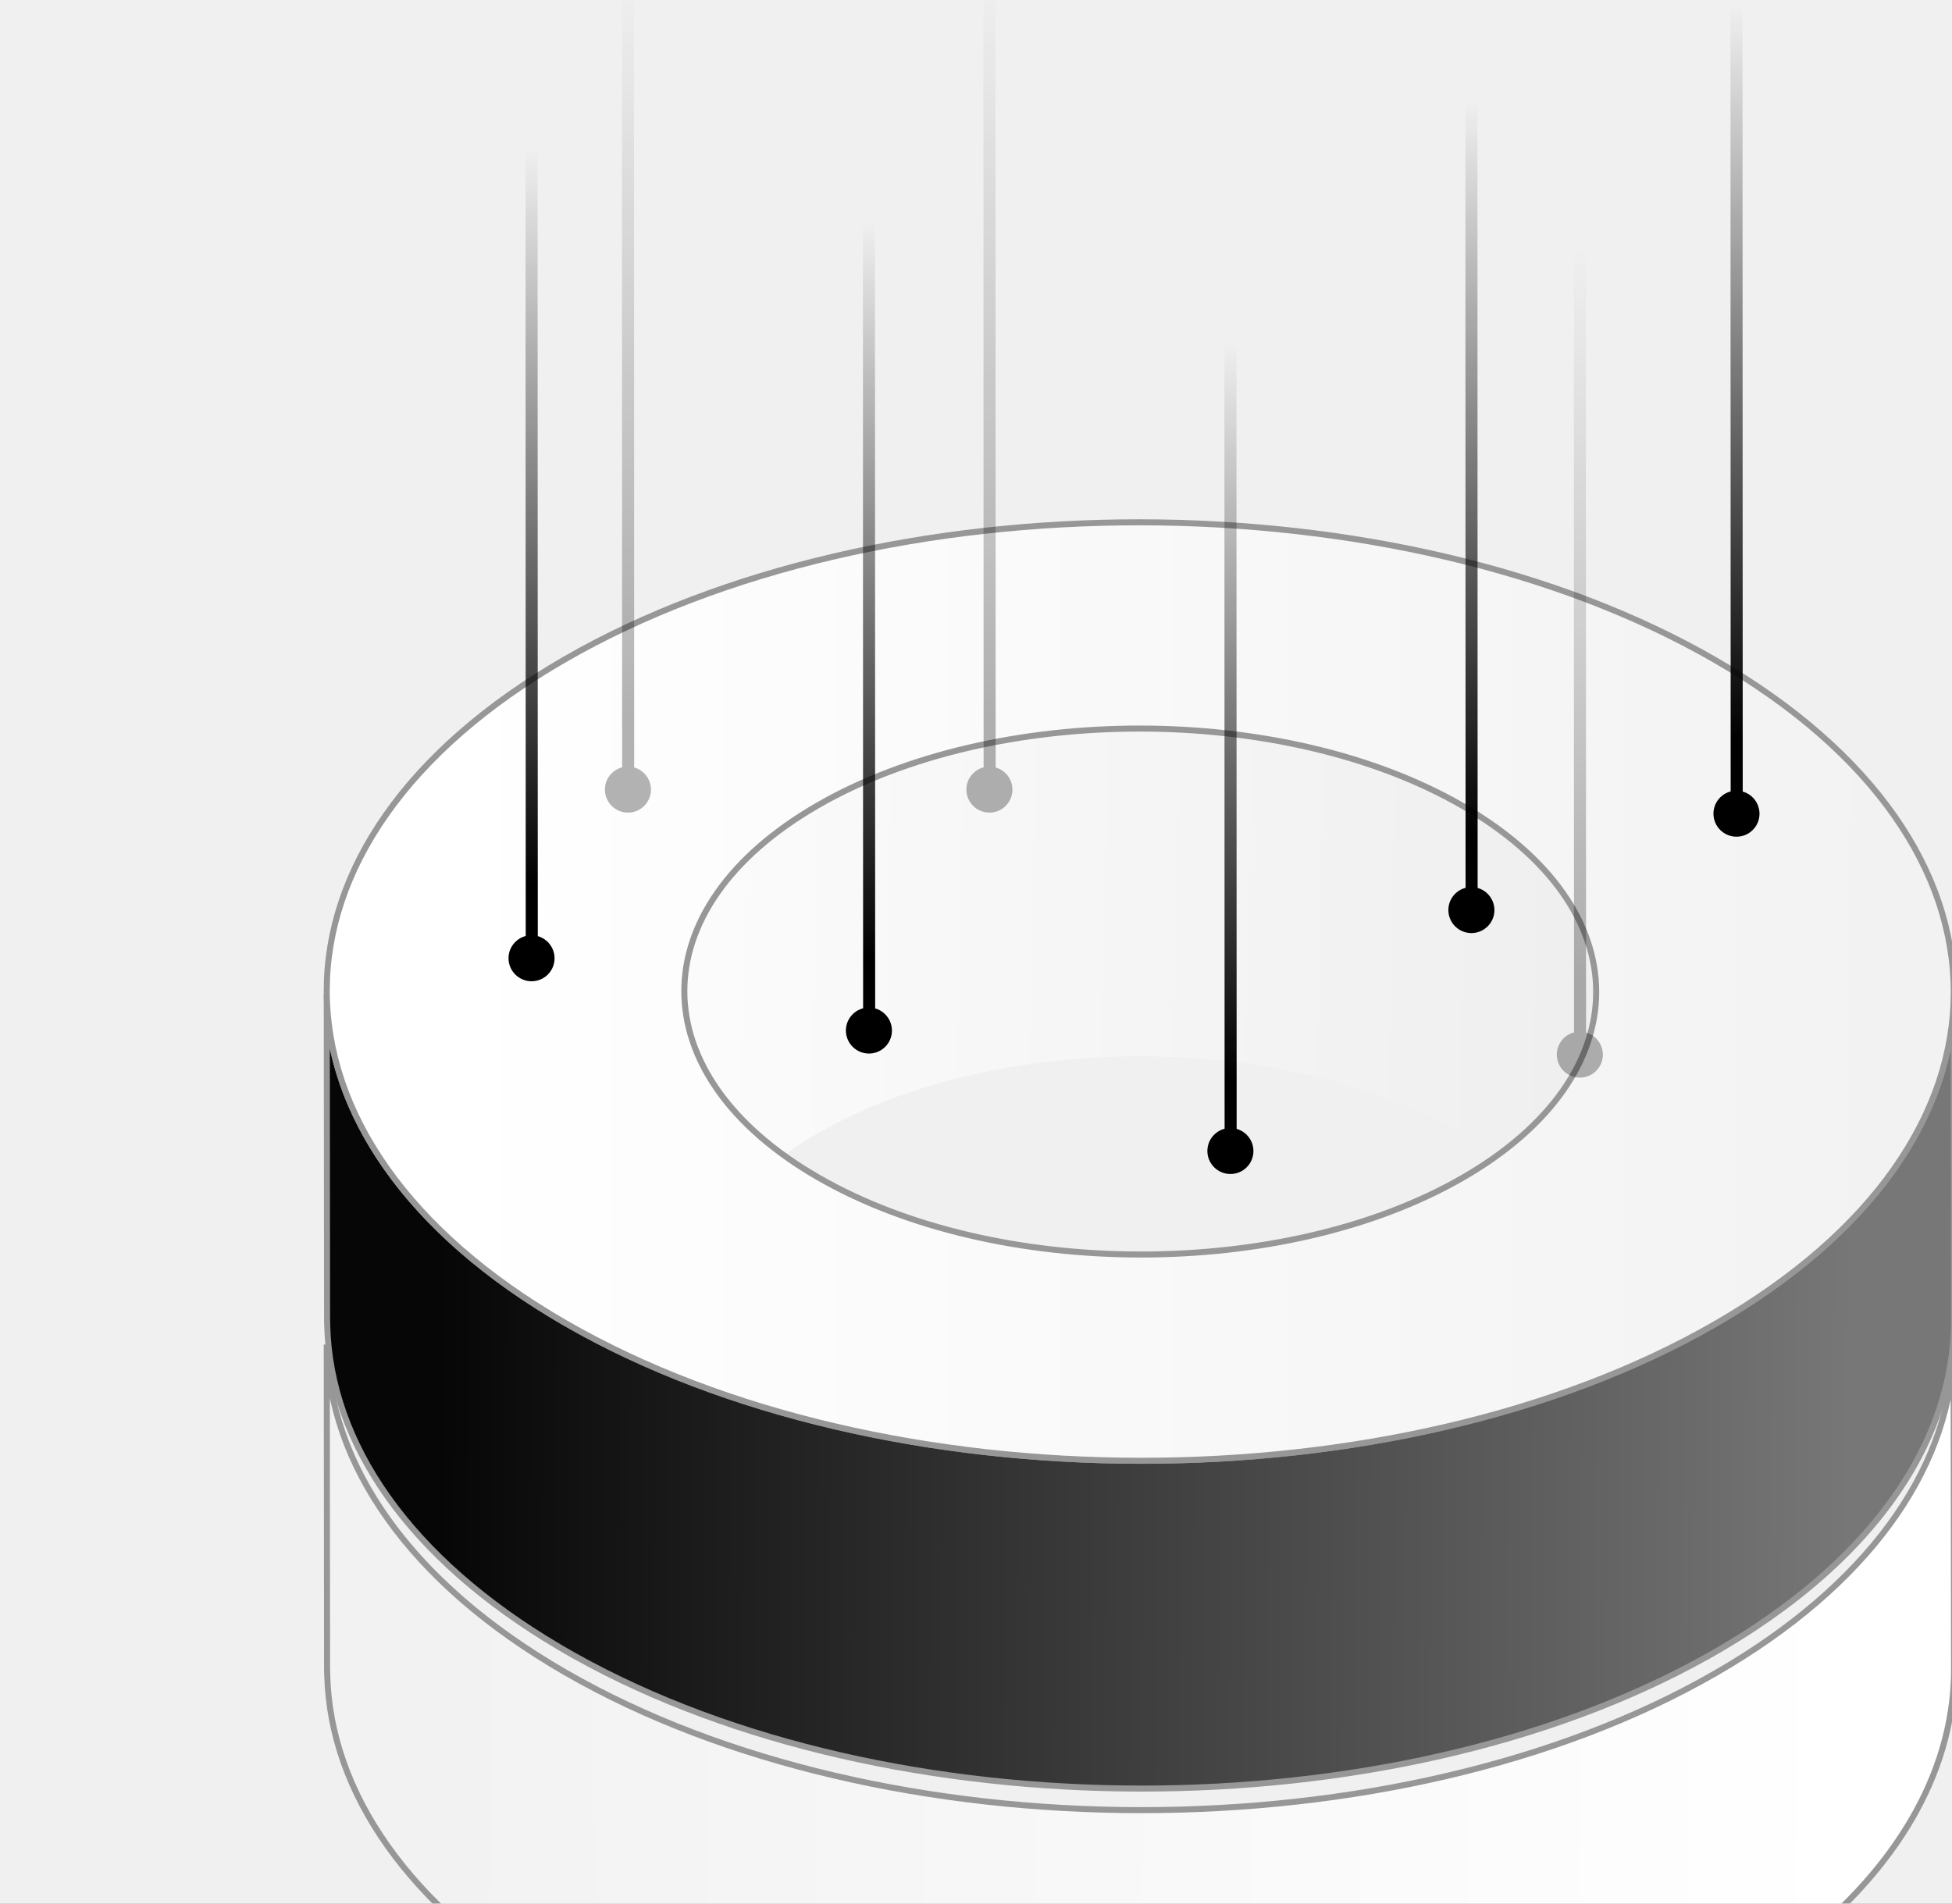
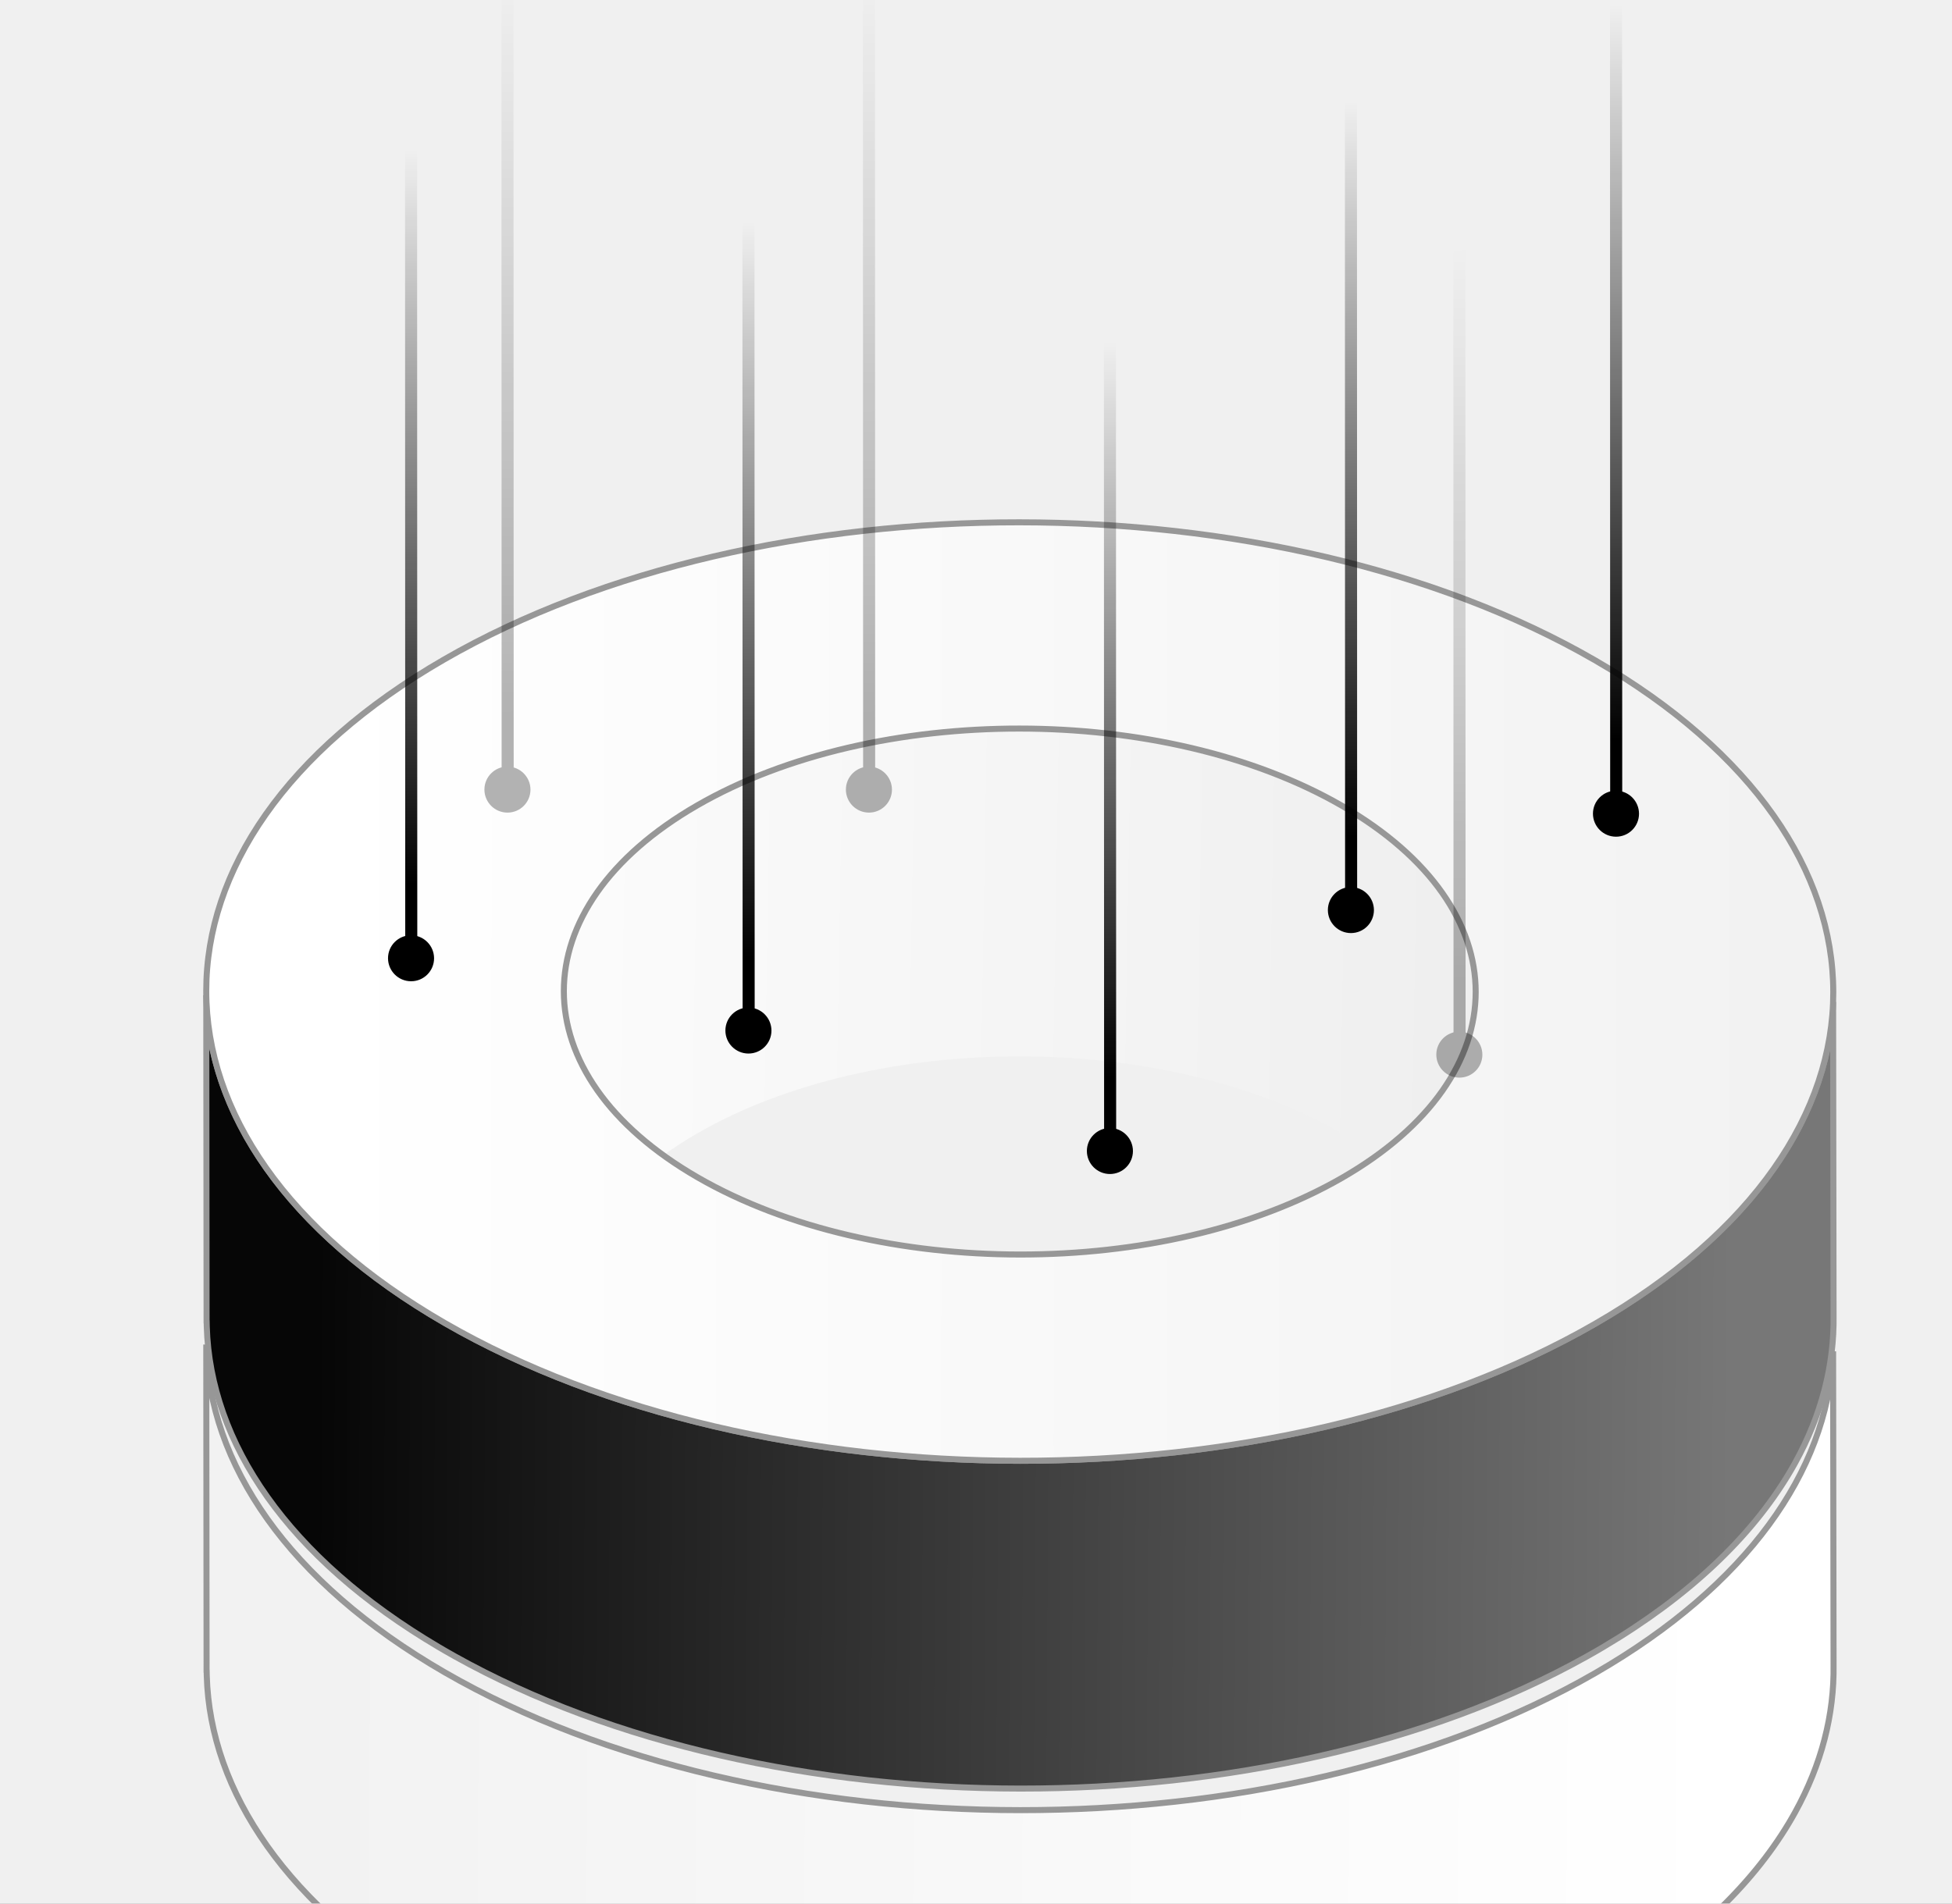
- <svg xmlns="http://www.w3.org/2000/svg" xmlns:xlink="http://www.w3.org/1999/xlink" width="162px" height="158px" viewBox="0 0 159 158" version="1.1">
+ <svg xmlns="http://www.w3.org/2000/svg" xmlns:xlink="http://www.w3.org/1999/xlink" width="162px" height="158px" viewBox="10 0 159 158" version="1.1">
  <defs>
    <rect id="path-1" x="0" y="0" width="312" height="158" />
    <linearGradient x1="33.21%" y1="4.177%" x2="71.566%" y2="89.288%" id="linearGradient-3">
      <stop stop-color="#FFFFFF" offset="0%" />
      <stop stop-color="#F2F2F2" offset="100%" />
    </linearGradient>
    <linearGradient x1="33.21%" y1="4.177%" x2="71.566%" y2="89.288%" id="linearGradient-4">
      <stop stop-color="#777777" offset="0%" />
      <stop stop-color="#060606" offset="100%" />
    </linearGradient>
    <linearGradient x1="28.927%" y1="0%" x2="72.125%" y2="100%" id="linearGradient-5">
      <stop stop-color="#EFEFEF" offset="0%" />
      <stop stop-color="#FBFBFB" offset="100%" />
    </linearGradient>
    <linearGradient x1="28.892%" y1="1.77635684e-13%" x2="70.293%" y2="95.074%" id="linearGradient-6">
      <stop stop-color="#F2F2F2" offset="0%" />
      <stop stop-color="#FFFFFF" offset="100%" />
    </linearGradient>
    <linearGradient x1="100%" y1="33.314%" x2="0%" y2="66.686%" id="linearGradient-7">
      <stop stop-color="#000000" offset="0%" />
      <stop stop-color="#000000" stop-opacity="0" offset="100%" />
    </linearGradient>
  </defs>
  <g id="Page-1" stroke="none" stroke-width="1" fill="none" fill-rule="evenodd">
    <g id="Artboard" transform="translate(-730, -346)">
      <g id="Group-9-Copy-2" transform="translate(604, 345)">
        <rect id="border" stroke="#CFCFCF" x="0.5" y="0.5" width="311" height="159" />
        <g id="Bitmap" transform="translate(0, 1)">
          <mask id="mask-2" fill="white">
            <use xlink:href="#path-1" />
          </mask>
          <g id="Mask" />
          <g id="Group-505" mask="url(#mask-2)">
            <g transform="translate(223.7337, 95.30039) rotate(120) translate(-223.7337, -95.30039) translate(113.8171, 2.988491)">
              <path d="M128.342,13 L128.849,13.004 C134.955,13.109 141.789,15.097 149.01,19.166 L149.63,19.519 L150.419,19.983 C176.132,35.334 196.898,71.357 197.31,101.333 L197.317,102.24 L197.314,102.826 C197.181,117.42 192.093,127.772 183.896,132.824 L183.562,133.026 L183.561,133.035 L160.097,146.611 C168.551,141.548 173.765,130.92 173.765,115.868 C173.765,85.411 152.416,48.376 126.079,33.148 C113.445,25.843 101.958,24.882 93.426,29.223 L93.077,29.405 L115.597,16.359 C119.147,14.237 123.258,13.09 127.795,13.005 L128.342,13 Z" id="Path" stroke="#979797" stroke-width="0.5" fill="url(#linearGradient-3)" />
              <g id="ring" stroke="none" stroke-width="1" fill="none" transform="translate(53.27778, 27.5)">
                <path d="M49.949,-2.27373675e-13 L50.457,0.004 C56.562,0.109 63.397,2.097 70.618,6.166 L71.238,6.519 L72.026,6.983 C97.739,22.334 118.505,58.357 118.918,88.333 L118.924,89.24 L118.921,89.826 C118.789,104.42 113.7,114.772 105.503,119.824 L105.169,120.026 L105.168,120.035 L81.704,133.611 C90.159,128.548 95.373,117.92 95.373,102.868 C95.373,72.411 74.023,35.376 47.686,20.148 C35.052,12.843 23.566,11.882 15.033,16.223 L14.684,16.405 L37.205,3.359 C40.755,1.237 44.866,0.09 49.403,0.005 L49.949,-2.27373675e-13 Z" id="Path" stroke="#979797" stroke-width="0.5" fill="url(#linearGradient-4)" />
                <path d="M44.68,42.843 L44.66,43.037 C44.563,44.052 44.513,45.111 44.513,46.213 C44.513,63.282 56.478,84.037 71.238,92.572 C72.254,93.16 73.258,93.674 74.245,94.116 C72.756,108.693 61.433,114.149 47.686,106.2 C32.926,97.666 20.961,76.91 20.961,59.84 C20.961,43.947 31.335,36.855 44.68,42.843 Z" id="Path" fill="url(#linearGradient-5)" />
                <path d="M47.686,106.2 C32.926,97.666 20.961,76.91 20.961,59.84 C20.961,42.772 32.926,35.854 47.686,44.388 C62.446,52.922 74.411,73.679 74.411,90.748 C74.411,107.816 62.446,114.735 47.686,106.2 M47.686,20.148 C21.35,4.919 -2.27373675e-13,17.264 -2.27373675e-13,47.721 C-2.27373675e-13,78.177 21.35,115.212 47.686,130.44 C74.023,145.669 95.373,133.325 95.373,102.868 C95.373,72.411 74.023,35.376 47.686,20.148" id="Fill-43" stroke="#979797" stroke-width="0.5" fill="url(#linearGradient-6)" />
              </g>
              <g id="Group-504" stroke="none" stroke-width="1" fill="none" transform="translate(45.24871, 87.78447)">
                <line x1="63.429" y1="1.896" x2="1.13686838e-13" y2="38.538" id="Path-2" stroke="url(#linearGradient-7)" />
                <path d="M65.092,0.958 C65.618,1.873 65.304,3.041 64.391,3.569 C63.478,4.095 62.31,3.78 61.785,2.865 C61.259,1.951 61.574,0.783 62.486,0.255 C63.4,-0.271 64.567,0.043 65.092,0.958" id="Fill-500" fill="#000000" />
              </g>
              <g id="Group-504" stroke="none" stroke-width="1" fill="none" transform="translate(51.58846, 118.7652)">
                <line x1="63.429" y1="1.896" x2="1.13686838e-13" y2="38.538" id="Path-2" stroke="url(#linearGradient-7)" />
                <path d="M65.092,0.958 C65.618,1.873 65.304,3.041 64.391,3.569 C63.478,4.095 62.31,3.78 61.785,2.865 C61.259,1.951 61.574,0.783 62.486,0.255 C63.4,-0.271 64.567,0.043 65.092,0.958" id="Fill-500" fill="#000000" />
              </g>
              <g id="Group-504" stroke="none" stroke-width="1" fill="none" transform="translate(17.9282, 80.46396)">
                <line x1="63.429" y1="1.896" x2="1.13686838e-13" y2="38.538" id="Path-2" stroke="url(#linearGradient-7)" />
                <path d="M65.092,0.958 C65.618,1.873 65.304,3.041 64.391,3.569 C63.478,4.095 62.31,3.78 61.785,2.865 C61.259,1.951 61.574,0.783 62.486,0.255 C63.4,-0.271 64.567,0.043 65.092,0.958" id="Fill-500" fill="#000000" />
              </g>
              <g id="Group-504" opacity="0.3" stroke="none" stroke-width="1" fill="none" transform="translate(29.26795, 120.105)">
                <line x1="63.429" y1="1.896" x2="1.13686838e-13" y2="38.538" id="Path-2" stroke="url(#linearGradient-7)" />
                <path d="M65.092,0.958 C65.618,1.873 65.304,3.041 64.391,3.569 C63.478,4.095 62.31,3.78 61.785,2.865 C61.259,1.951 61.574,0.783 62.486,0.255 C63.4,-0.271 64.567,0.043 65.092,0.958" id="Fill-500" fill="#000000" />
              </g>
              <g id="Group-504" opacity="0.3" stroke="none" stroke-width="1" fill="none" transform="translate(44.26795, 146.0857)">
                <line x1="63.429" y1="1.896" x2="0" y2="38.538" id="Path-2" stroke="url(#linearGradient-7)" />
                <path d="M65.092,0.958 C65.618,1.873 65.304,3.041 64.391,3.569 C63.478,4.095 62.31,3.78 61.785,2.865 C61.259,1.951 61.574,0.783 62.486,0.255 C63.4,-0.271 64.567,0.043 65.092,0.958" id="Fill-500" fill="#000000" />
              </g>
              <g id="Group-504" stroke="none" stroke-width="1" fill="none" transform="translate(60.39231, 146.0139)">
                <line x1="63.429" y1="1.896" x2="1.13686838e-13" y2="38.538" id="Path-2" stroke="url(#linearGradient-7)" />
                <path d="M65.092,0.958 C65.618,1.873 65.304,3.041 64.391,3.569 C63.478,4.095 62.31,3.78 61.785,2.865 C61.259,1.951 61.574,0.783 62.486,0.255 C63.4,-0.271 64.567,0.043 65.092,0.958" id="Fill-500" fill="#000000" />
              </g>
              <g id="Group-504" stroke="none" stroke-width="1" fill="none" transform="translate(0, 65.41141)">
                <line x1="63.429" y1="1.896" x2="1.13686838e-13" y2="38.538" id="Path-2" stroke="url(#linearGradient-7)" />
                <path d="M65.092,0.958 C65.618,1.873 65.304,3.041 64.391,3.569 C63.478,4.095 62.31,3.78 61.785,2.865 C61.259,1.951 61.574,0.783 62.486,0.255 C63.4,-0.271 64.567,0.043 65.092,0.958" id="Fill-500" fill="#000000" />
              </g>
              <g id="Group-504" opacity="0.3" stroke="none" stroke-width="1" fill="none" transform="translate(23.82051, 66.66974)">
                <line x1="63.429" y1="1.896" x2="1.13686838e-13" y2="38.538" id="Path-2" stroke="url(#linearGradient-7)" />
                <path d="M65.092,0.958 C65.618,1.873 65.304,3.041 64.391,3.569 C63.478,4.095 62.31,3.78 61.785,2.865 C61.259,1.951 61.574,0.783 62.486,0.255 C63.4,-0.271 64.567,0.043 65.092,0.958" id="Fill-500" fill="#000000" />
              </g>
            </g>
          </g>
        </g>
      </g>
    </g>
  </g>
</svg>
